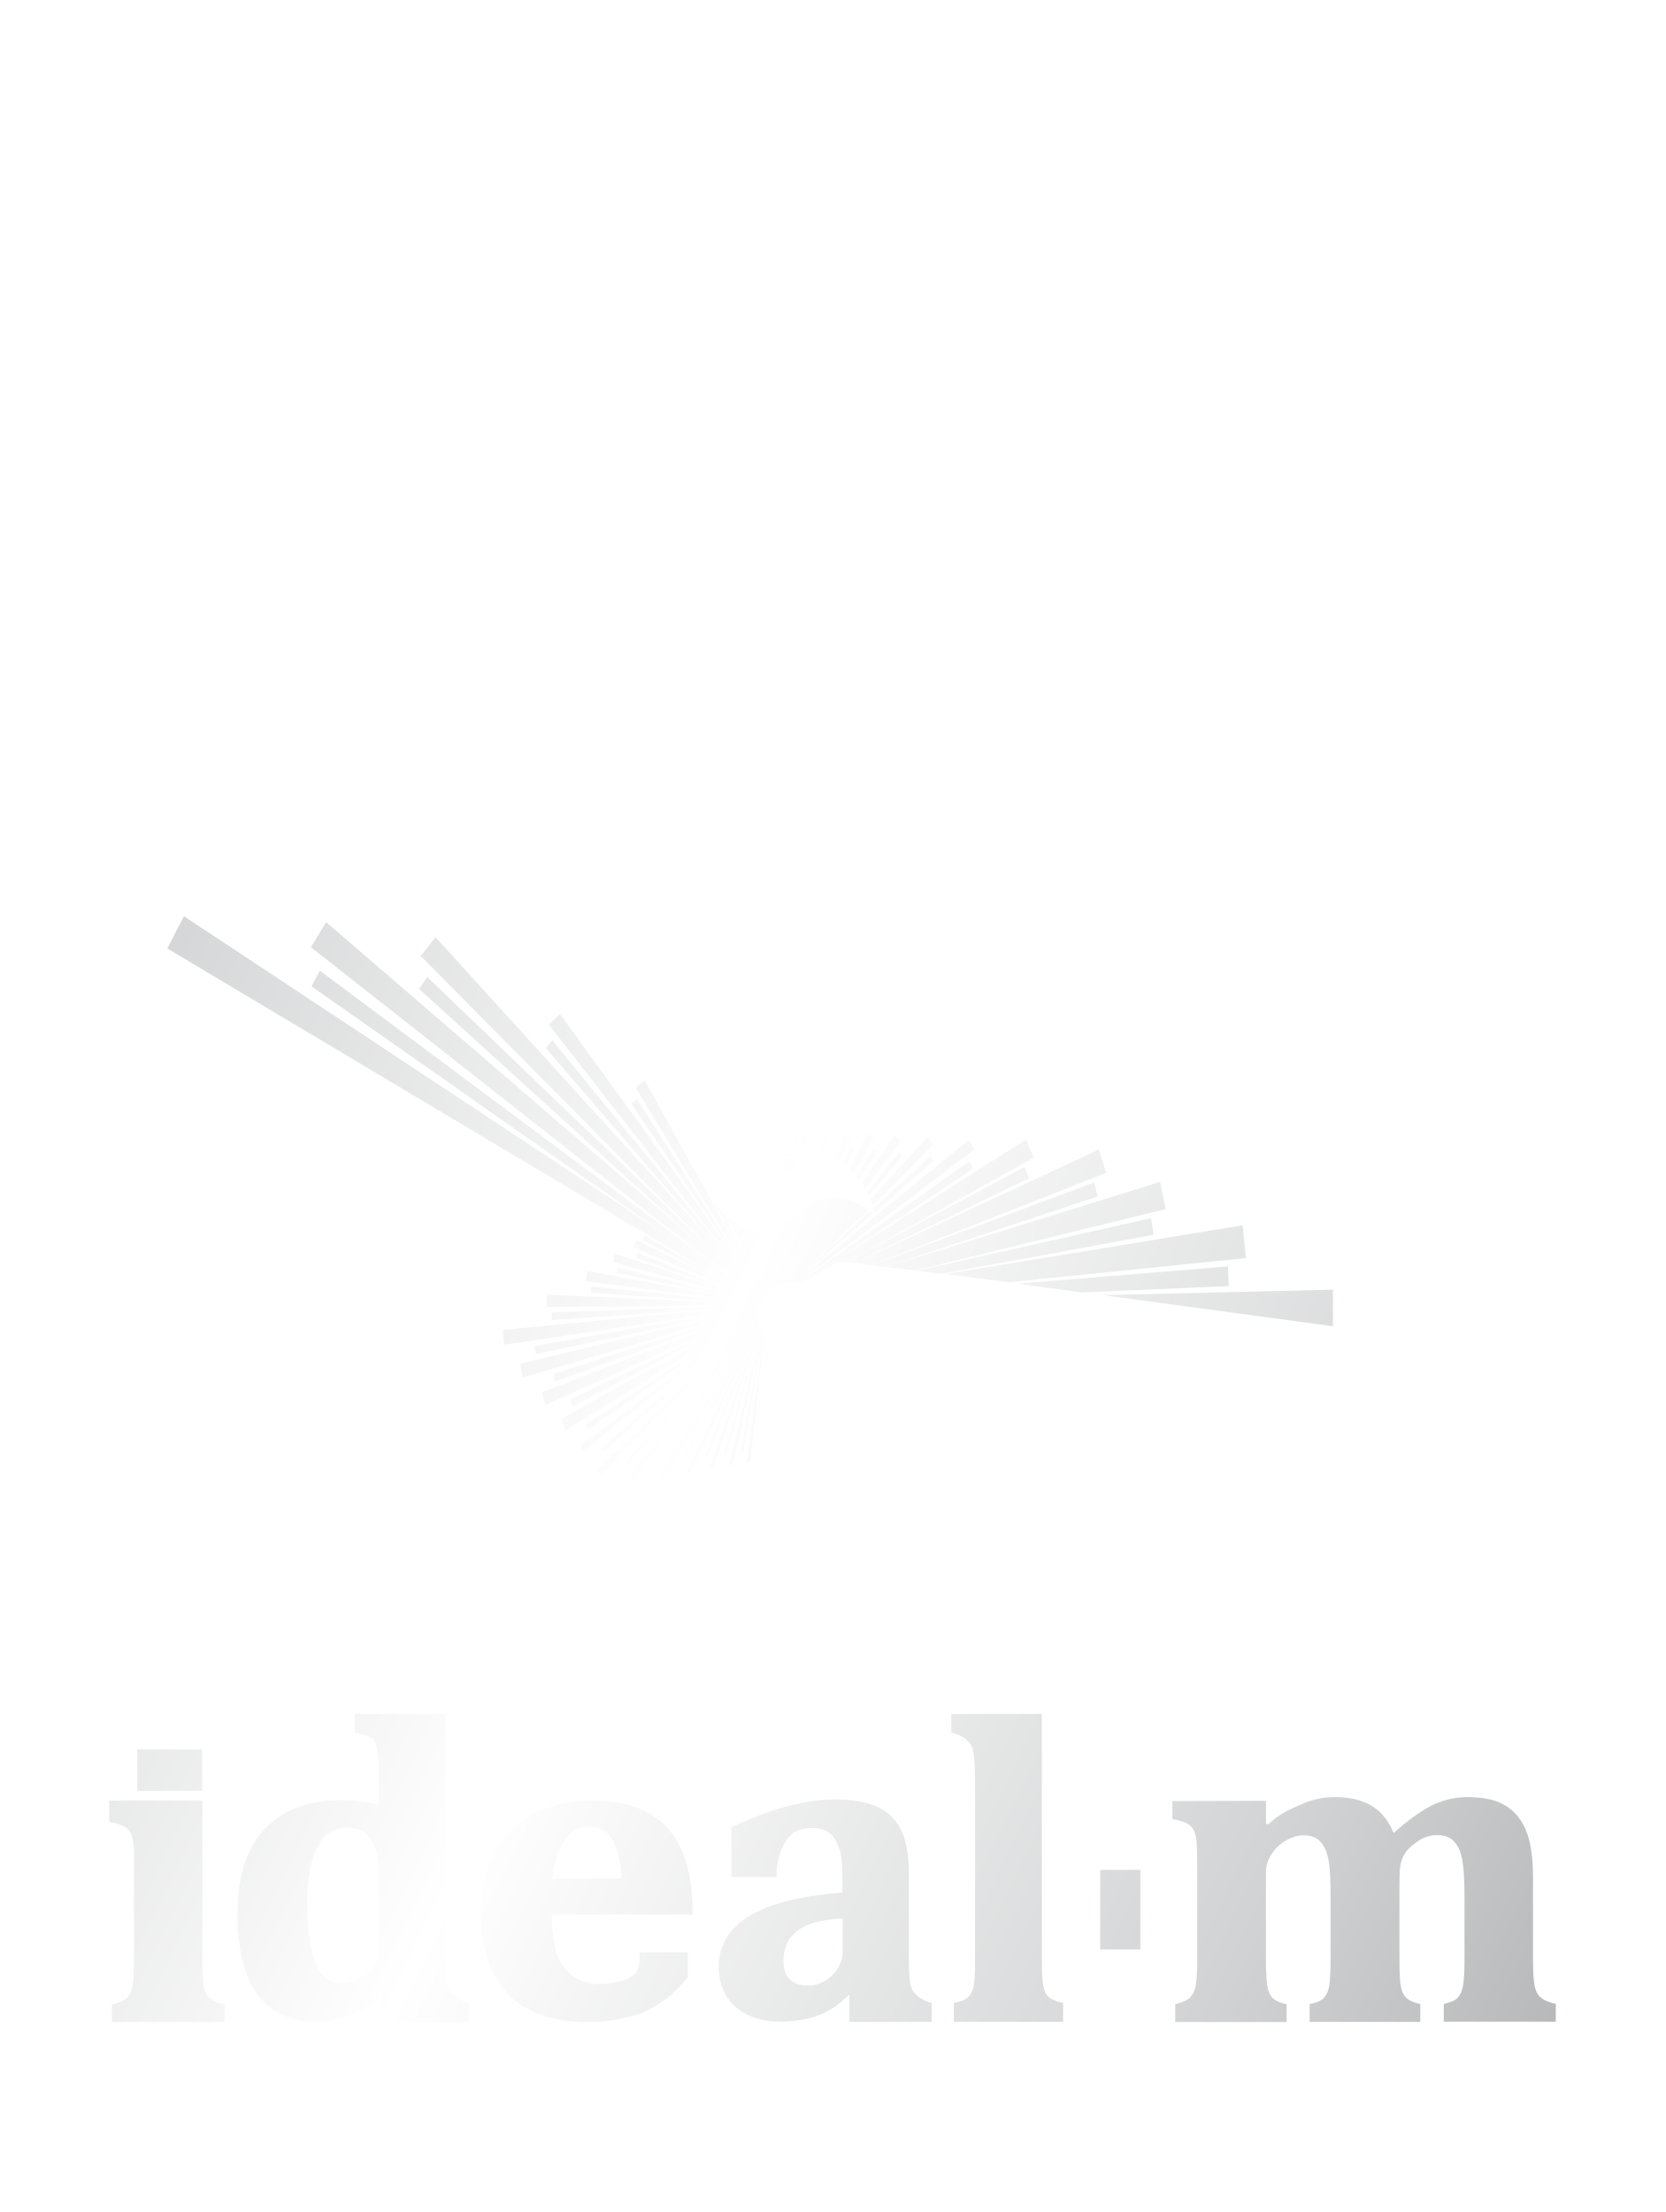
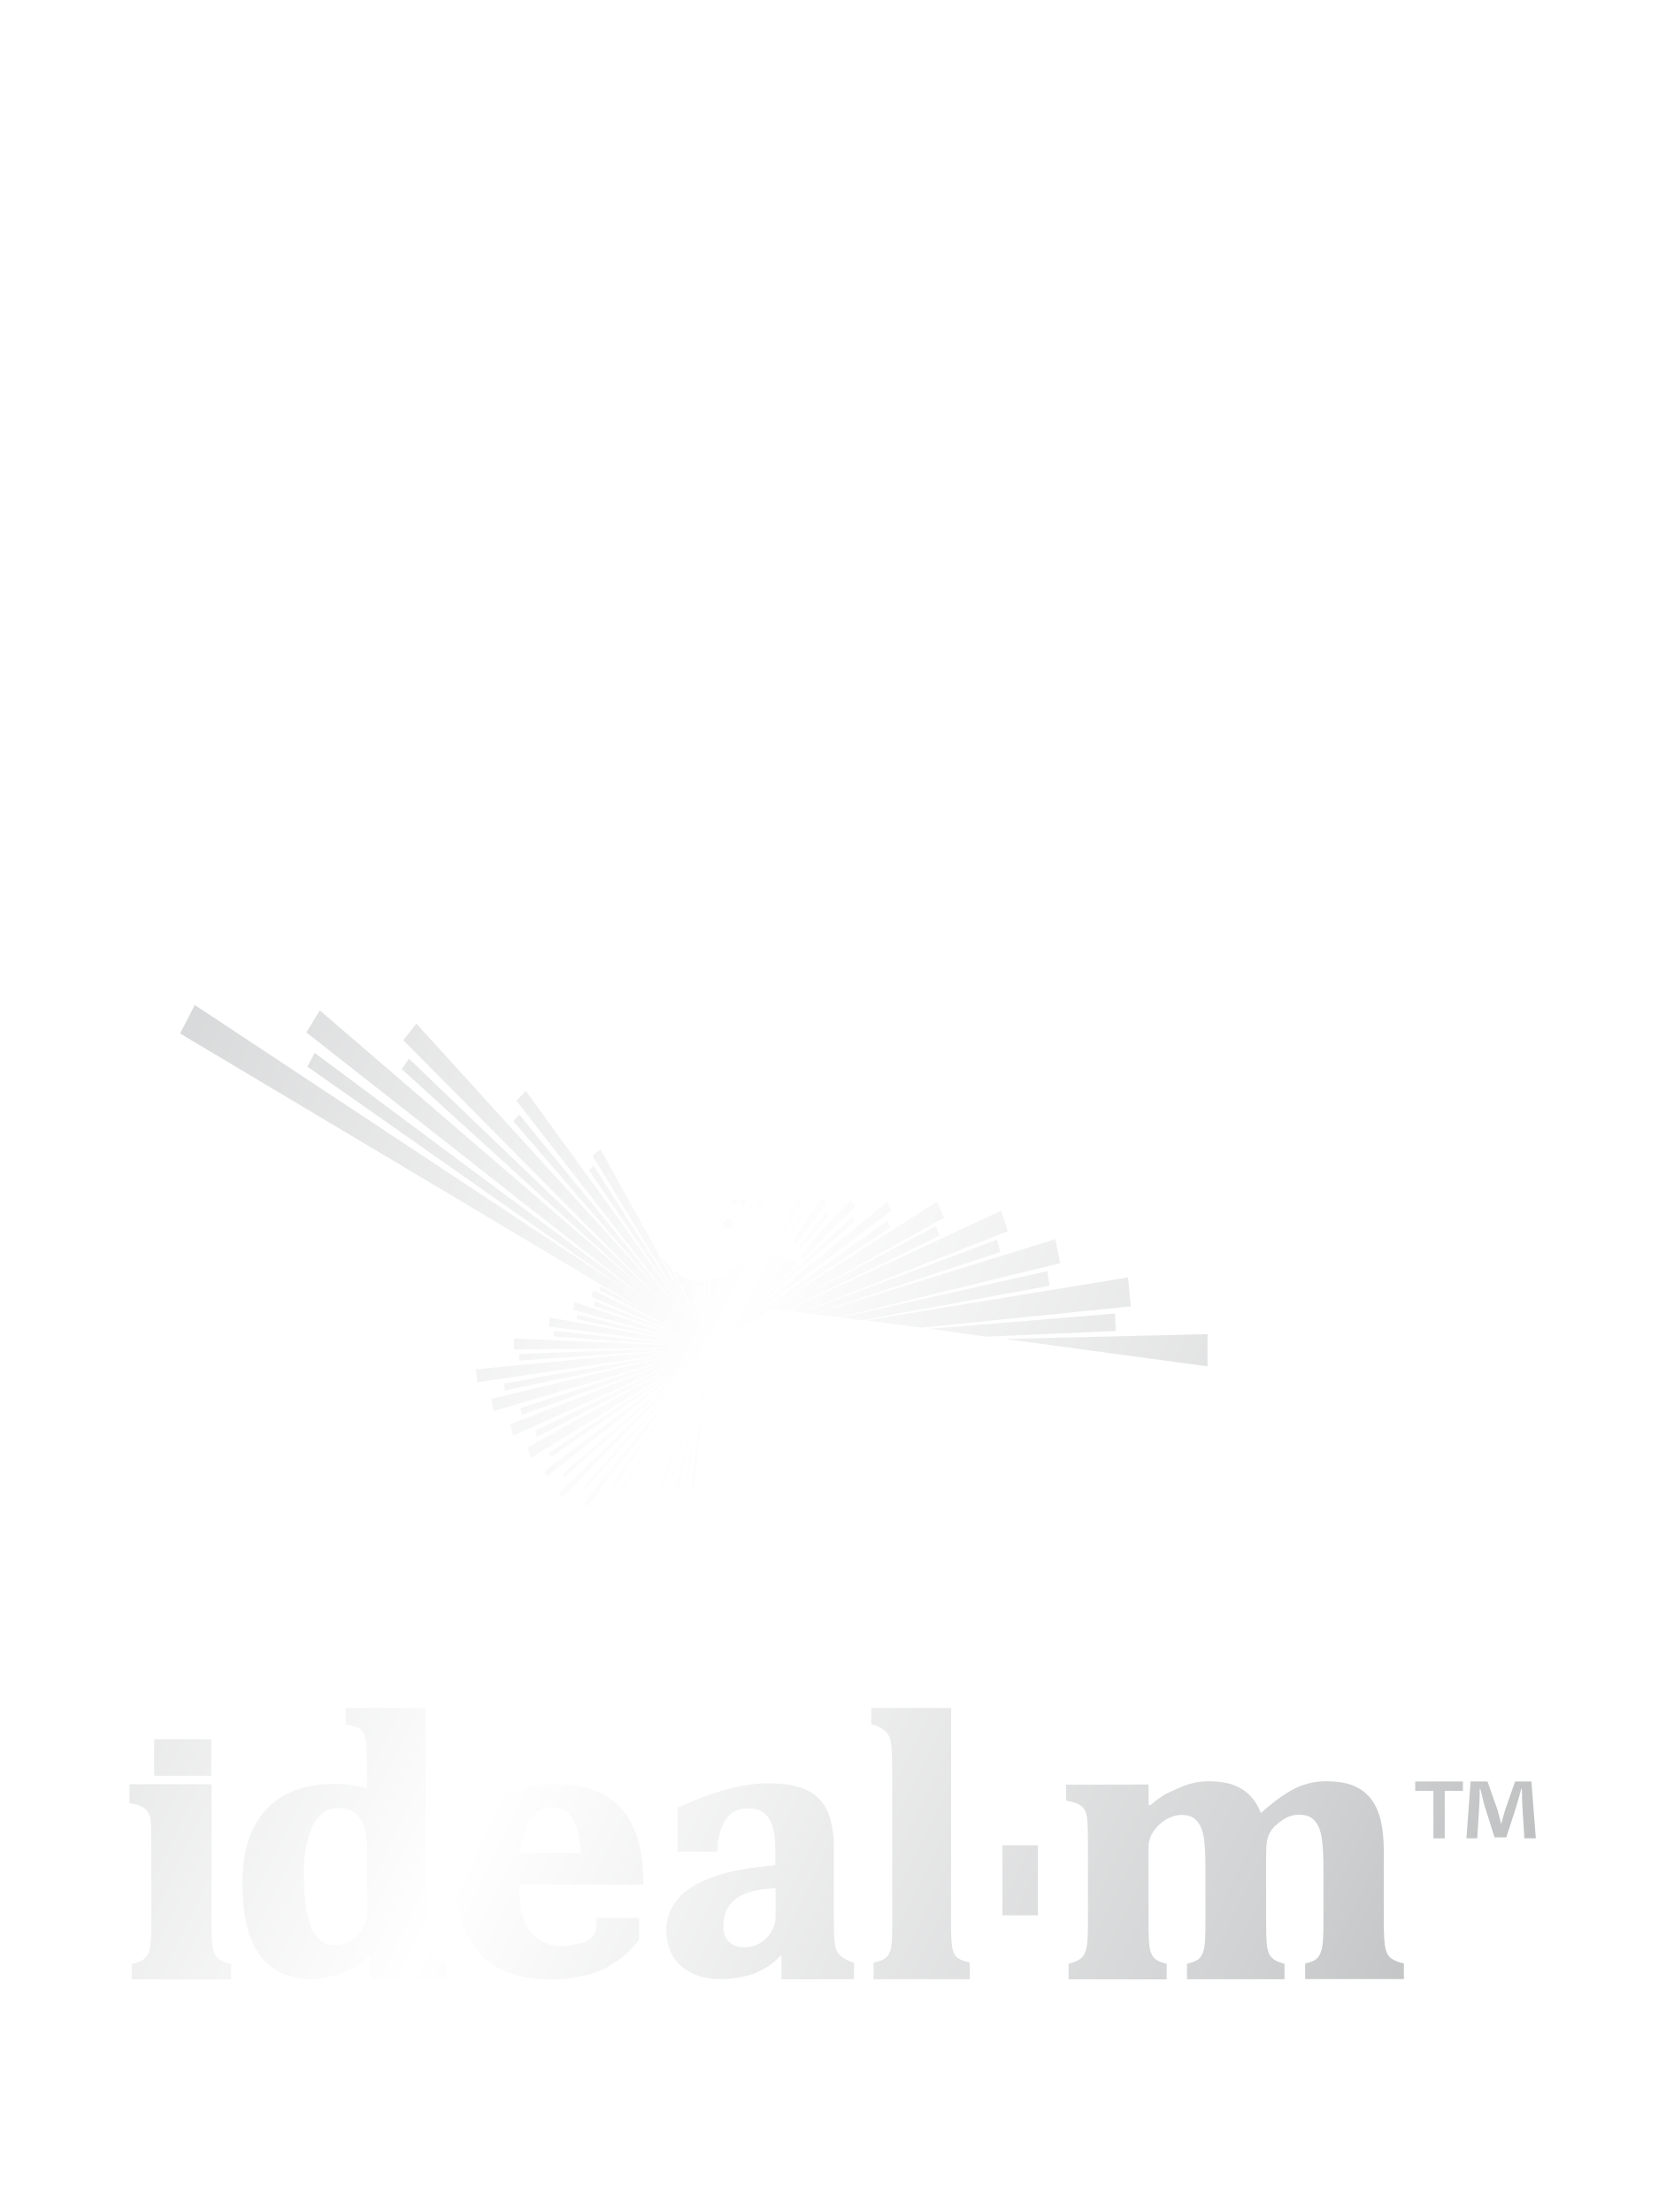
- <svg xmlns="http://www.w3.org/2000/svg" id="Layer_2" data-name="Layer 2" viewBox="0 0 147.58 196.04">
+ <svg xmlns="http://www.w3.org/2000/svg" id="Layer_2" data-name="Layer 2" viewBox="0 0 167.5 222.5">
  <defs>
-     <linearGradient id="prata" gradientUnits="userSpaceOnUse" x1="-24.44" y1="50.11" x2="172.02" y2="145.93">
+     <linearGradient id="prata" gradientUnits="userSpaceOnUse" x1="-27.74" y1="56.87" x2="195.24" y2="165.63">
      <stop offset="0" stop-color="#A9AAAA" />
      <stop offset="0.2" stop-color="#D1D2D3" />
      <stop offset="0.5" stop-color="#FFFFFF" />
      <stop offset="0.8" stop-color="#D1D2D3" />
      <stop offset="1" stop-color="#A9AAAA" />
    </linearGradient>
  </defs>
  <g id="Layer_1-2" data-name="Layer 1">
    <g>
-       <rect x="97.51" y="165.72" width="3.56" height="7.05" fill="url(#prata)" />
-       <g>
-         <path d="M18.95,177.33c-.21-.11-.36-.22-.47-.34-.11-.13-.2-.27-.26-.42s-.12-.33-.16-.53-.07-.5-.09-.88c-.02-.39-.03-.94-.03-1.65v-13.94h-8.26v1.9l.12.02c.44.08.8.19,1.07.31.25.11.46.27.61.47.15.21.25.5.31.85.06.38.09.88.09,1.49v8.91c0,1.2-.04,2.04-.13,2.49-.08.43-.23.77-.46,1.01-.22.25-.65.45-1.26.61l-.12.03v1.54h10.01v-1.55l-.12-.03c-.36-.08-.65-.18-.86-.3Z" fill="url(#prata)" />
-         <rect x="12.17" y="155.05" width="5.75" height="3.67" fill="url(#prata)" />
-       </g>
-       <path d="M28.11,179.19c.94,0,2.56-.36,3.58-.86.97-.48,1.29-.69,2.17-1.55l.04,2.42h7.66v-1.67c-.56-.12-1.12-.53-1.36-.72-.2-.16-.37-.37-.47-.59-.1-.24-.17-.56-.2-.97-.03-.42-.05-1.12-.05-2.06v-21.29h-8.03v1.66l.19.04c.74.15,1.07.3,1.21.4.2.14.35.32.45.57.11.27.18.67.22,1.19.04.54.06,1.49.06,2.82v1.39c-.62-.16-1.16-.27-1.63-.33-.54-.07-1.1-.11-1.65-.11-1.95,0-3.64.39-5.02,1.15-1.4.77-2.46,1.92-3.17,3.41-.7,1.48-1.06,3.32-1.06,5.47,0,3.17.59,5.59,1.75,7.19,1.18,1.62,2.96,2.44,5.31,2.44ZM27.22,168.7c0-1.4.14-2.64.42-3.66.27-1,.67-1.77,1.2-2.3.52-.52,1.12-.77,1.84-.77.99,0,1.71.33,2.18,1.01.48.69.73,1.78.73,3.24v6.24c0,.67-.17,1.27-.5,1.78-.34.52-.76.9-1.25,1.15-.5.25-1.01.38-1.51.38-1.05,0-1.81-.55-2.31-1.67-.52-1.17-.78-2.99-.78-5.4h0Z" fill="url(#prata)" />
-       <path d="M86.03,154.61c.11.17.2.42.25.73.06.33.09.75.11,1.24.02.5.03,1.29.03,2.36v14.6c0,.79-.01,1.4-.04,1.83-.03.41-.08.72-.15.94-.08.22-.17.4-.27.53-.1.13-.24.25-.42.35-.19.11-.47.2-.82.28l-.18.04v1.67h9.68v-1.67l-.18-.04c-.59-.15-.99-.34-1.19-.57-.2-.23-.34-.55-.4-.95-.07-.43-.11-1.24-.11-2.41v-21.64h-8.03v1.66c.5.07,1.05.37,1.29.57.18.15.34.31.45.48Z" fill="url(#prata)" />
-       <path d="M66.54,169.73c-1.88,1.1-2.84,2.63-2.84,4.55,0,.95.22,1.81.64,2.55.43.74,1.07,1.32,1.9,1.73h0s0,0,0,0c.82.41,1.8.61,2.91.61s2.69-.22,3.69-.68c.95-.44,1.44-.78,2.44-1.73v2.43h7.3v-1.68c-.46-.07-1.02-.42-1.19-.55-.14-.1-.25-.25-.36-.36s-.19-.25-.26-.44c-.07-.2-.13-.51-.16-.94-.04-.44-.06-1.07-.06-1.89v-7.32c0-1.62-.24-2.92-.7-3.85-.48-.95-1.2-1.64-2.16-2.06-.93-.41-2.19-.62-3.72-.62-.59,0-1.2.04-1.79.12-.59.08-1.27.21-2.03.39-.74.18-1.51.41-2.29.69-.76.28-1.74.67-2.89,1.19l-.14.06v4.42h4.01v-.8c.16-.95.41-1.7.72-2.23.31-.51.66-.87,1.04-1.04.39-.18.86-.28,1.4-.28s.99.12,1.37.35c.37.23.68.64.92,1.22.25.6.37,1.47.37,2.6v1.55c-3.59.29-6.33.96-8.12,2.01ZM74.69,170.04v2.86c0,.53-.14,1.03-.42,1.5-.28.47-.66.86-1.14,1.14-.48.29-.99.43-1.52.43-.69,0-1.23-.18-1.61-.55-.38-.36-.56-.88-.56-1.59,0-1.23.42-2.13,1.3-2.77h0c.85-.62,2.18-.96,3.95-1.03Z" fill="url(#prata)" />
-       <path d="M61.39,169.65v-.24c-.02-1.48-.16-2.76-.42-3.8-.25-1.03-.65-1.96-1.16-2.76-.44-.68-1-1.27-1.66-1.75-.66-.48-1.47-.86-2.4-1.13h0s0,0,0,0c-.92-.27-2-.4-3.21-.4h0s-.06,0-.09,0c-.21,0-.43,0-.64.02-.21.01-.41.03-.61.05-.03,0-.06,0-.09,0-1.39.15-2.66.51-3.78,1.08-1.5.77-2.68,1.92-3.49,3.42-.81,1.49-1.22,3.28-1.22,5.32,0,2.59.54,4.68,1.59,6.25.25.37.52.72.83,1.04,1.57,1.62,3.96,2.46,7.07,2.46,1.11,0,2.14-.12,3.1-.35.67-.13,1.31-.31,1.85-.54.63-.27,1.23-.65,1.87-1.09.67-.47,1.18-1,1.76-1.69.04-.05.08-.1.13-.15l.07-.07.07-.07v-2.21l-.03-.02h-4.24l-.02.95c-.03.69-.63,1.31-1.29,1.51-.59.17-1.57.36-2.26.36-.27,0-.51,0-.73-.03-1.01-.22-1.81-.68-2.37-1.42-.3-.38-.54-.84-.73-1.39-.26-.93-.38-2.08-.41-3.3l.03-.03h12.51ZM52.21,161.9c.97,0,1.71.43,2.17,1.32.38.75.63,1.85.73,3.27h-6.17c.17-1.35.49-2.43.97-3.2.58-.94,1.33-1.39,2.3-1.39Z" fill="url(#prata)" />
-       <path d="M103.91,159.62v1.59l.12.03c.62.12,1.05.27,1.29.43.23.16.41.36.52.62.12.26.19.62.22,1.05.03.45.05,1.16.05,2.12v7.98c0,1.21-.04,2.06-.13,2.51-.08.43-.23.78-.46,1.03-.22.25-.64.45-1.25.62l-.11.03v1.57h9.87v-1.57l-.12-.03c-.56-.13-.96-.33-1.17-.58-.22-.25-.37-.61-.43-1.07-.07-.48-.11-1.32-.11-2.53v-7.52c0-.57.18-1.11.52-1.61.35-.51.79-.91,1.3-1.2.51-.28,1.01-.43,1.47-.43.35,0,.65.04.87.12.22.08.42.2.59.36.16.16.31.36.45.62.13.26.24.57.31.91.08.35.13.82.17,1.4.03.59.05,1.32.05,2.16v5.2c0,1.23-.04,2.09-.12,2.55-.07.44-.22.79-.43,1.04-.21.25-.61.44-1.19.57l-.12.03v1.57h9.81v-1.57l-.11-.03c-.47-.12-.82-.27-1.03-.45-.21-.17-.37-.38-.46-.64-.1-.27-.17-.63-.2-1.08-.03-.46-.05-1.13-.05-2.01v-6.34c0-.75.02-1.3.07-1.63.04-.32.13-.61.25-.87s.28-.49.48-.7.45-.42.75-.63c.28-.2.57-.36.85-.45.28-.1.58-.15.91-.15.48,0,.86.08,1.15.25.29.16.54.45.75.83.22.39.36.95.44,1.66.08.72.12,1.67.12,2.83v5.2c0,1.21-.04,2.07-.13,2.54-.08.45-.23.8-.43,1.05-.2.25-.59.44-1.16.57l-.12.03v1.57h9.93v-1.57l-.12-.03c-.34-.08-.64-.19-.89-.32-.23-.12-.41-.26-.53-.43-.13-.17-.23-.4-.3-.67-.07-.29-.12-.67-.15-1.16-.02-.49-.03-1.03-.03-1.59v-7.09c0-1.2-.11-2.25-.31-3.11-.21-.87-.55-1.61-1.02-2.2s-1.07-1.03-1.79-1.31c-.71-.28-1.62-.42-2.7-.42s-2.16.25-3.17.75c-.96.48-2.09,1.3-3.37,2.44-.27-.69-.63-1.25-1.05-1.7-.47-.49-1.04-.86-1.71-1.11-.67-.25-1.51-.38-2.51-.38s-2.05.23-3.04.7c-.96.45-1.58.62-2.78,1.69h-.21v-2.06" fill="url(#prata)" />
+       <path d="M74.08,121.12l.05-.46-.53-.08-.03.46c.17.02.34.05.51.08h0Z" fill="url(#prata)" />
+       <polygon points="75.07 120.68 74.55 120.54 74.44 121.19 74.95 121.3 75.07 120.68" fill="url(#prata)" />
+       <polygon points="76.78 120.72 76.26 120.49 75.96 121.69 76.44 121.92 76.78 120.72" fill="url(#prata)" />
+       <path d="M77.79,122.78l.86-2.08-.54-.32-.77,2.07c.15.1.3.21.44.32h0Z" fill="url(#prata)" />
+       <path d="M79,123.95h0s1.75-3.21,1.75-3.21l-.54-.42-1.6,3.2c.13.14.27.28.39.43Z" fill="url(#prata)" />
+       <path d="M79.85,124.98c.06.1.12.19.18.3h0s3.12-4.26,3.12-4.26l-.53-.53-2.89,4.3c.04.07.08.13.12.19Z" fill="url(#prata)" />
+       <polygon points="80.67 126.76 86.03 121.35 85.52 120.68 80.5 126.16 80.67 126.76" fill="url(#prata)" />
+       <polygon points="113.47 128.49 92.41 131.94 87.13 132.81 92.7 133.55 113.75 131.4 113.47 128.49" fill="url(#prata)" />
+       <polygon points="75.65 121.33 75.32 121.23 75.28 121.42 75.61 121.54 75.65 121.33" fill="url(#prata)" />
+       <path d="M77.02,122.25h0s.26-.72.26-.72l-.32-.15-.23.71c.09.05.18.1.28.17Z" fill="url(#prata)" />
+       <path d="M78.33,123.24h0s.72-1.55.72-1.55l-.31-.21-.67,1.53c.09.08.18.16.26.23Z" fill="url(#prata)" />
+       <path d="M79.25,124.25s.04.05.08.09l.02.02c.05.06.11.12.13.14h0s1.56-2.57,1.56-2.57l-.3-.27-1.5,2.58Z" fill="url(#prata)" />
+       <polygon points="80.22 125.55 80.38 125.88 83.29 122.31 83 121.98 80.22 125.55" fill="url(#prata)" />
+       <path d="M80.72,126.97c.02.06.03.12.05.17.02.06.03.13.06.2h0s5.2-4.55,5.2-4.55l-.28-.41-5.02,4.59Z" fill="url(#prata)" />
+       <path d="M89.69,121.77l-.49-.85-8.94,7.31-6.54,5.36c.1,0,.19.02.29.04h0s6.53-4.93,6.53-4.93l9.15-6.93Z" fill="url(#prata)" />
+       <path d="M71,134.81s.05-.08.08-.11l-.97-2.9h.01s0-.02,0-.02l-.86-3.13c-.12-.04-.24-.09-.39-.15l-.09-.04h0c-.3-.16-.58-.34-.83-.55-.02-.02-.05-.03-.07-.05h0s-.05-.04-.07-.05h0s1.38,2.83,1.38,2.83l1.83,4.16Z" fill="url(#prata)" />
+       <path d="M94.53,124.31l-.38-.99-14.38,7.65,15.2-8.49-.71-1.61-11.47,7.31-6.39,4.07,4.07-2.72,9.1-6.07-.34-.65-8.95,6.37-6.24,4.45s.02,0,.03,0c.01,0,.03,0,.04,0h0s.58-.27.58-.27l2.94-1.66.62.04.81.07,3.86-1.87,11.6-5.64Z" fill="url(#prata)" />
+       <path d="M65.18,140.89l-8.58,7.41.16.29,13.76-12.26s0-.02,0-.02c0,0,0-.01,0-.02h0s-5.34,4.61-5.34,4.61Z" fill="url(#prata)" />
+       <path d="M70.52,136.45h0s0-.07,0-.1h0s-5.39,5.23-5.39,5.23l-8.83,8.56.31.45,8.66-8.8,5.25-5.33Z" fill="url(#prata)" />
+       <polygon points="101.37 123.84 100.71 121.79 85.99 128.62 79.12 131.82 79.12 131.82 79.1 131.83 80.59 132.02 86.36 129.75 101.37 123.84" fill="url(#prata)" />
+       <polygon points="106.65 127.06 106.15 124.65 88.73 130.04 81.81 132.19 84.48 132.49 89.01 131.37 106.65 127.06" fill="url(#prata)" />
+       <polygon points="105.57 129.33 105.35 127.86 88.34 131.67 84.55 132.53 86.68 132.8 88.46 132.48 105.57 129.33" fill="url(#prata)" />
+       <path d="M66.1,141.35l-7.34,8.1.18.25,11.58-13.16s0-.03,0-.04c0,0,0-.02,0-.02h0s-4.41,4.87-4.41,4.87Z" fill="url(#prata)" />
+       <polygon points="100.29 124.7 85.8 130.1 80.65 132.03 80.65 132.03 80.63 132.04 81.72 132.2 100.62 125.94 100.29 124.7" fill="url(#prata)" />
+       <path d="M70.53,136.24s0-.03,0-.05c0,0,0,0,0-.02v-.02s0-.02,0-.02v-.02s0,0,0,0v-.04s.01-.08.02-.12v-.05s.02,0,.02,0c0,0,.01-.07.01-.07,0-.03,0-.05.02-.07v-.03s.02-.04.02-.06l.02-.06s.02-.08.02-.08c.08-.26.19-.5.33-.72l-3.38-7.12c-.07-.08-.16-.17-.24-.27-.02-.02-.04-.04-.06-.07-.22-.27-.4-.54-.51-.75l-.1.05,2.79,5.35-3.55-6.4-5.5-9.95-.05-.03-.79.63,9.97,16.42-3.98-6.21-5.87-9.18-.47.42,6.08,8.98,3.7,5.45-6.79-9.52-9.34-12.87-.96.97,17.07,21.93-7.15-8.76-9.63-11.78-.59.68,9.89,11.47,5.24,6.07-10.11-11.11-14.78-16.25-1.31,1.67,15.35,15.5,11.26,11.35-26.04-24.99-.73,1.05,24.83,22.57-13.44-11.58-19.63-16.9-1.35,2.22,20.22,15.89,14.29,11.22-13.8-10.25-19.87-14.8-.74,1.38,20.19,14.17,12.27,8.59-18.93-12.52-24.86-16.44-1.47,2.87,41.4,24.7,6.66,3.96-5.73-3.24-.16.39,8.37,4.39-8.99-4.38-.22.65,6.09,2.61,3.92,1.68-3.71-1.46-5.94-2.36-.1.42,5.98,2.16,3.58,1.3-4.43-1.47-7.04-2.32-.16.76,11.66,3.23-4.3-1.06-6.93-1.69-.08.45,6.96,1.49,4.18.89-5.36-.98-8.46-1.55-.12.9,8.52,1.11,5.14.69-4.83-.5-8.3-.85-.03.55,8.31.6,4.87.34-17.16-.73v1.09s10.58-.08,10.58-.08l6.38-.07-6.02.23-10.44.38.03.67,16.26-1.12-7.59.73-13.03,1.27.13,1.31,20.25-3.02-6.04,1.08-11.52,2.05.09.71,11.46-2.42,6.41-1.35-6.85,1.64-12.39,2.97.22,1.23,12.28-3.61,6.8-2-5.65,1.84-10.72,3.47.17.66,10.61-3.8,5.65-2.04-6.04,2.36-11.42,4.46.31,1.12,17.29-7.75-5.13,2.46-9.98,4.8.2.62,9.88-5.12,5.19-2.69-16.06,8.89.4,1.04,10.34-6.38,5.63-3.48-4.91,3.23-9.27,6.12.2.44,9.18-6.35,5.81-4.01-6.02,4.53-9.63,7.26.25.51,9.52-7.53,5.98-4.74Z" fill="url(#prata)" />
+       <path d="M70.52,136.65s0-.05,0-.07l-4.39,5.42-7.43,9.18.34.38,11.5-14.88v-.03Z" fill="url(#prata)" />
+       <path d="M70.3,131.49h0s0,0,0,0h0s-.6-2.7-.6-2.7c-.14-.03-.27-.07-.39-.1h0l.84,2.86.93,3.15s.03-.04.04-.06l-.81-3.1v-.04Z" fill="url(#prata)" />
+       <path d="M71,138.27l-.44,3.35-1.02,7.82.31.05.86-7.84.37-3.27s-.03-.05-.05-.08l-.02-.02Z" fill="url(#prata)" />
+       <path d="M70.85,138l-.02-.03s-.02-.04-.04-.07l-.91,3.76-1.92,8.08.3.09,1.78-8.13.81-3.7Z" fill="url(#prata)" />
+       <path d="M70.95,138.17s-.01-.02-.02-.03c0-.01-.01-.02-.03-.03l-.59,3.21-1.33,7.34.18.05,1.24-7.37.54-3.18Z" fill="url(#prata)" />
+       <path d="M71.18,128.83c-.09.02-.18.03-.27.04l.35,5.6s.04-.04.05-.06l-.08-2.47-.05-3.11Z" fill="url(#prata)" />
+       <path d="M80.7,127.44l-.29-.19-6.9,6.31,5.63-5.33,1.13-1.09s-.08-.06-.12-.09c-.09-.06-.18-.12-.3-.18,0,0,0,0-.01,0h0c-.05-.03-.11-.06-.16-.09-.03-.01-.06-.03-.08-.04-.08-.04-.15-.07-.22-.1l-.05-.02h0s0,0,0,0c-.09-.04-.18-.08-.27-.12l-.45-.19h0s-.03,0-.03,0c-.07-.02-.14-.04-.22-.07l-.06-.02h0s-.04-.01-.04-.01c-.08-.02-.15-.03-.21-.04h-.06c-.09-.03-.18-.04-.26-.05h-.07c-.15-.02-.31-.03-.46-.03h-.04s-.03,0-.03,0c-.08,0-.16,0-.24.01h-.06s-.02,0-.02,0c-.09,0-.18.02-.28.03h-.06s-.02,0-.02,0c-.09.01-.17.03-.24.04h-.02s-.02,0-.02,0l-.07.02c-.17.06-.35.13-.52.22l-.04.02-.06.03c-.08.04-.16.08-.26.13l-.06.03-.04.02c-.08.05-.17.1-.25.15l-.04.03-.06.04c-.07.05-.15.09-.21.14l-.05.03-.05.03c-.05.04-.11.07-.16.11-.12.1-.23.18-.34.27-.08.06-.16.12-.24.18,0,0-.17.13-.2.15l-.07.05c-.06.05-.13.09-.19.13-.12.08-.23.15-.33.22v.04s-.02,0-.02,0l-1.06,4.89.95-4.87s-.1.09-.17.13l-.04.02s-.07.04-.12.06c-.04.02-.09.04-.13.06-.05.02-.09.04-.14.05-.05.02-.1.04-.15.05-.05.02-.1.03-.15.05-.03,0-.06.02-.09.03-.08.02-.16.04-.24.06,0,0-.01,0-.02,0l-.17,4.96.08-4.95h-.06s-.06.03-.08.03v5.59c.13-.12.27-.24.42-.34l.03-.02c.08-.05.17-.11.27-.16h.03c.06-.04.12-.07.16-.08h0s.03-.01.03-.01h0s.13-.05.13-.05l.05-.02c.05-.02.11-.03.16-.04h.02s.01-.01.01-.01h.02s.03-.01.05-.01l.1-.02c.05,0,.11-.02.16-.03,0,0,0,0,.01,0h.01s0,0,0,0h.02s.03,0,.04,0h.06s.09,0,.09,0c.05,0,.09,0,.14,0,0,0,.01,0,.03,0,0,0,.01,0,.02,0,0,0,.01,0,.02,0,0,0,.01,0,.02,0,0,0,0,0,.02,0,0,0,.01,0,.02,0,.05,0,.09,0,.14,0h.04s5.05-4.4,5.05-4.4l1.98-1.75Z" fill="url(#prata)" />
+       <path d="M70.45,128.88c-.08,0-.17,0-.26-.01h-.02s.99,5.72.99,5.72c.02-.02.03-.04.05-.06h0s-.4-2.76-.4-2.76l-.37-2.88Z" fill="url(#prata)" />
+       <path d="M70.62,128.88h-.06s.42,3.24.42,3.24l.25,2.38s.02-.02.03-.03l-.45-5.6c-.06,0-.13,0-.19.01Z" fill="url(#prata)" />
+       <path d="M70.03,128.84s-.06,0-.09-.01h-.01s-.08-.02-.13-.02l.73,3.2.59,2.62s.02-.03.03-.04l-.54-2.6-.59-3.14Z" fill="url(#prata)" />
+       <path d="M70.56,137.09s0-.02,0-.04c0,0,0-.02,0-.03l-2.33,4.21-4.26,7.76.17.15,4.18-7.84,2.24-4.2Z" fill="url(#prata)" />
+       <path d="M70.6,137.28h0s-.01-.07-.03-.11l-2.21,4.56-4.13,8.52.31.21,3.97-8.64,2.09-4.54Z" fill="url(#prata)" />
+       <path d="M70.75,137.84v-.04s0,0,0,0c0-.02-.02-.04-.03-.06l-1.06,3.59-2.19,7.49.18.07,2.09-7.53,1-3.52Z" fill="url(#prata)" />
+       <path d="M67.38,141.37l3.14-4.56s0-.03,0-.05c0-.01,0-.02,0-.04l-3.24,4.55-5.62,7.91.19.19,5.54-8.02Z" fill="url(#prata)" />
+       <path d="M70.54,136.96v-.03s0-.04-.02-.07l-3.15,4.97-5.58,8.82.32.29,5.4-8.97,3.03-5.01Z" fill="url(#prata)" />
+       <path d="M70.64,137.44s0-.02,0-.03c0-.01,0-.02-.02-.04l-1.63,3.91-3.15,7.6.18.11,3.06-7.68,1.57-3.88Z" fill="url(#prata)" />
+       <path d="M70.7,137.64s-.01-.04-.02-.06h0s-.02-.05-.02-.05l-1.48,4.14-2.97,8.3.32.15,2.8-8.37,1.37-4.1Z" fill="url(#prata)" />
+       <polygon points="112.16 132.13 93.57 133.66 99.14 134.45 112.24 133.88 112.16 132.13" fill="url(#prata)" />
+       <polygon points="121.47 134.2 101.07 134.68 121.47 137.44 121.47 134.2" fill="url(#prata)" />
+       <path d="M73.29,124.01c.49,0,.9-.4.9-.92s-.39-.92-.9-.92-.9.4-.9.92.4.92.9.92ZM73.29,122.25c.45,0,.83.38.83.85s-.37.85-.83.85-.83-.38-.83-.85.37-.85.83-.85Z" fill="url(#prata)" />
+       <path d="M73.29,123.64c.31,0,.56-.25.56-.56s-.25-.56-.56-.56-.56.25-.56.56.25.56.56.56Z" fill="url(#prata)" />
    </g>
    <g>
-       <path d="M74.97,106.3l-1.83,2.41-3.72,5.03s.01,0,.02,0l4.55-5.79,1.28-1.55c-.1-.03-.2-.06-.29-.09Z" fill="url(#prata)" />
-       <path d="M75.72,106.58l-1.41,1.61-4.67,5.51s.02,0,.03,0l4.52-5.04,1.8-1.96c-.09-.04-.18-.08-.27-.12Z" fill="url(#prata)" />
-       <path d="M76.34,106.87s-.06-.03-.08-.04l-1.92,2.02-4.53,4.84s.02,0,.02,0l5.68-5.73,1.01-.98c-.06-.03-.12-.07-.18-.1Z" fill="url(#prata)" />
-       <path d="M74.35,106.2l-1.36,1.96-3.72,5.61s.01,0,.02,0l3.64-5.17,1.72-2.36c-.1-.02-.2-.03-.3-.04Z" fill="url(#prata)" />
-       <path d="M67.67,118.38l-.44,3.35-1.03,7.82.3.05.86-7.84.37-3.27s-.05-.07-.07-.11Z" fill="url(#prata)" />
-       <path d="M67.47,118l-.91,3.76-1.92,8.07.3.09,1.78-8.13.81-3.69s-.04-.07-.05-.1Z" fill="url(#prata)" />
-       <path d="M67.33,117.63l-1.48,4.14-2.97,8.29.31.15,2.79-8.37,1.37-4.1s-.02-.07-.03-.11Z" fill="url(#prata)" />
-       <path d="M67.24,117.27l-2.21,4.56-4.13,8.51.3.21,3.97-8.63,2.09-4.54s-.02-.07-.02-.11Z" fill="url(#prata)" />
-       <path d="M67.2,116.97l-3.15,4.97-5.58,8.82.32.29,5.4-8.97,3.03-5.01s0-.06-.01-.1Z" fill="url(#prata)" />
-       <path d="M67.18,116.68l-4.39,5.42-7.43,9.18.33.38,7.25-9.38,4.25-5.49s0-.07,0-.1Z" fill="url(#prata)" />
-       <path d="M67.25,115.97l-1.77.62-6.04,2.36-11.42,4.46.31,1.11,11.26-5.05,6.03-2.7,1.61-.77s0-.03,0-.04Z" fill="url(#prata)" />
-       <path d="M67.28,115.84l-1.93.41-6.85,1.64-12.39,2.97.22,1.22,12.28-3.61,6.8-1.99,1.86-.61s0-.02,0-.03Z" fill="url(#prata)" />
-       <path d="M67.31,115.72l-2.12.15-7.59.73-13.03,1.27.12,1.31,12.96-1.93,7.51-1.12,2.14-.39s0-.01,0-.02Z" fill="url(#prata)" />
-       <path d="M70.75,101.21l.05-.45-.53-.09-.04.46c.17.02.34.05.51.08Z" fill="url(#prata)" />
-       <polygon points="71.62 101.4 71.74 100.79 71.22 100.64 71.11 101.29 71.62 101.4" fill="url(#prata)" />
-       <polygon points="73.11 102.01 73.45 100.82 72.93 100.6 72.63 101.78 73.11 102.01" fill="url(#prata)" />
-       <path d="M74.46,102.88l.86-2.07-.54-.32-.77,2.07c.15.1.3.21.44.32Z" fill="url(#prata)" />
-       <path d="M75.67,104.05l1.74-3.2-.53-.42-1.6,3.2c.13.14.26.28.39.43Z" fill="url(#prata)" />
-       <path d="M76.7,105.38l3.11-4.26-.53-.53-2.89,4.29c.12.19.21.32.31.5Z" fill="url(#prata)" />
-       <path d="M75.27,106.39l-1.23,1.5-4.56,5.83c.07-.01.13-.02.2-.03l4.64-5.5,1.41-1.61-.45-.19Z" fill="url(#prata)" />
-       <path d="M76.82,107.15c-.1-.07-.21-.13-.32-.2l-1.02,1-5.64,5.73c.07,0,.13,0,.2,0,.02,0,.03,0,.04,0,.01,0,.03,0,.04,0,.01,0,.02,0,.04,0l5.65-5.35,1.13-1.08s-.08-.06-.12-.09Z" fill="url(#prata)" />
-       <polygon points="77.34 106.85 82.7 101.45 82.19 100.78 77.18 106.26 77.34 106.85" fill="url(#prata)" />
-       <path d="M85.87,101.02l-8.95,7.31-6.54,5.36c.1,0,.2.02.29.04l6.53-4.93,9.15-6.93-.48-.85Z" fill="url(#prata)" />
-       <polygon points="91.63 102.59 90.93 100.99 79.46 108.29 72.84 112.51 71.48 113.41 74.31 111.81 75.04 111.85 79.85 109.16 91.63 102.59" fill="url(#prata)" />
-       <polygon points="98.04 103.94 97.38 101.89 82.67 108.72 75.77 111.93 77.26 112.12 83.03 109.85 98.04 103.94" fill="url(#prata)" />
-       <polygon points="103.32 107.16 102.82 104.75 85.4 110.15 78.48 112.29 81.15 112.59 85.68 111.47 103.32 107.16" fill="url(#prata)" />
-       <polygon points="110.14 108.59 89.08 112.05 83.8 112.91 89.37 113.64 110.42 111.5 110.14 108.59" fill="url(#prata)" />
-       <path d="M67.58,118.22l-.59,3.21-1.33,7.33.18.05,1.24-7.36.54-3.17s-.02-.04-.04-.06Z" fill="url(#prata)" />
-       <path d="M67.4,117.83l-1.06,3.59-2.19,7.49.18.07,2.09-7.53,1.01-3.55s-.02-.05-.03-.07Z" fill="url(#prata)" />
-       <path d="M67.28,117.48l-1.63,3.91-3.15,7.6.18.11,3.06-7.67,1.57-3.88s-.01-.04-.02-.06Z" fill="url(#prata)" />
-       <path d="M67.22,117.13l-2.33,4.21-4.26,7.75.17.15,4.18-7.84,2.24-4.2s0-.04,0-.07Z" fill="url(#prata)" />
-       <path d="M67.19,116.83l-3.24,4.55-5.62,7.91.19.19,5.54-8.01,3.14-4.56s0-.05,0-.08Z" fill="url(#prata)" />
-       <path d="M67.18,116.58l-4.41,4.88-7.34,8.1.18.25,7.25-8.24,4.33-4.92s0-.05,0-.07Z" fill="url(#prata)" />
-       <path d="M67.21,116.22l-.91.56-5.1,3.36-9.27,6.11.2.43,9.17-6.35,5.9-4.08s0-.03,0-.04Z" fill="url(#prata)" />
-       <polygon points="65.63 116.78 60.51 119.24 50.53 124.03 50.72 124.65 60.61 119.53 65.8 116.84 67.06 116.14 65.63 116.78" fill="url(#prata)" />
-       <polygon points="65.41 116.47 59.76 118.31 49.04 121.78 49.21 122.43 59.82 118.63 65.48 116.59 66.99 116.01 65.41 116.47" fill="url(#prata)" />
-       <polygon points="65.17 116.13 58.9 117.25 47.39 119.3 47.48 120.01 58.94 117.59 65.35 116.25 66.91 115.87 65.17 116.13" fill="url(#prata)" />
-       <polygon points="65.36 115.71 59.33 115.94 48.89 116.32 48.92 116.99 59.35 116.27 65.19 115.87 66.91 115.7 65.36 115.71" fill="url(#prata)" />
-       <polygon points="65.75 115.39 60.7 114.86 52.4 114.01 52.37 114.56 60.68 115.15 65.55 115.49 67.04 115.55 65.75 115.39" fill="url(#prata)" />
-       <polygon points="65.96 115.11 61.67 114.05 54.74 112.36 54.66 112.81 61.63 114.3 65.81 115.2 67.16 115.44 65.96 115.11" fill="url(#prata)" />
-       <polygon points="67.13 115.3 66.34 114.95 62.43 113.4 56.49 111.04 56.38 111.46 62.36 113.62 66.16 115 67.19 115.33 67.13 115.3" fill="url(#prata)" />
-       <polygon points="67 115.22 66.34 114.96 67.13 115.3 67 115.22" fill="url(#prata)" />
-       <polygon points="57.13 109.51 56.97 109.9 62.61 112.86 65.82 114.55 62.36 112.47 57.13 109.51" fill="url(#prata)" />
-       <polygon points="62.01 111.1 48.21 100.83 28.35 86.03 27.61 87.41 47.8 101.58 60.82 110.71 65.22 113.62 62.01 111.1" fill="url(#prata)" />
-       <polygon points="72 101.34 71.96 101.52 72.28 101.64 72.32 101.44 72 101.34" fill="url(#prata)" />
-       <path d="M73.69,102.35l.26-.72-.31-.16-.23.7c.1.05.19.11.28.17Z" fill="url(#prata)" />
-       <path d="M75,103.34l.72-1.55-.31-.21-.67,1.52c.09.07.17.15.26.23Z" fill="url(#prata)" />
-       <path d="M77.42,101.77l-1.5,2.58s.18.2.23.25l1.56-2.56-.29-.27Z" fill="url(#prata)" />
-       <path d="M74.67,106.24l-1.69,2.33-3.64,5.19s.08-.02.12-.02l3.69-5.02,1.82-2.41s-.03,0-.04-.01c-.09-.02-.17-.04-.26-.05Z" fill="url(#prata)" />
-       <path d="M75.99,106.7l-1.77,1.94-4.52,5.05s.09,0,.14,0l4.53-4.85,1.89-2.01c-.09-.04-.18-.09-.26-.13Z" fill="url(#prata)" />
-       <polygon points="77.05 105.97 79.96 102.42 79.68 102.08 76.89 105.65 77.05 105.97" fill="url(#prata)" />
-       <path d="M77.09,107.35l-1.87,1.71-5.05,4.62c.06,0,.12,0,.18,0l5.05-4.4,1.98-1.74-.28-.19Z" fill="url(#prata)" />
-       <path d="M77.5,107.44l5.2-4.54-.28-.41-5.02,4.59c.04.13.06.25.11.37Z" fill="url(#prata)" />
-       <path d="M85.9,102.92l-8.95,6.37-6.24,4.44s.05,0,.08.01l.46-.21,1.59-1.01,4.31-2.88,9.1-6.07-.33-.65Z" fill="url(#prata)" />
-       <polygon points="71.25 113.52 71.48 113.4 72.84 112.44 71.25 113.52" fill="url(#prata)" />
-       <polygon points="91.2 104.41 90.82 103.42 79.39 109.51 75.06 111.86 75.74 111.92 79.6 110.05 91.2 104.41" fill="url(#prata)" />
-       <polygon points="97.29 106.04 96.96 104.8 82.47 110.21 77.3 112.14 78.39 112.3 82.65 110.89 97.29 106.04" fill="url(#prata)" />
-       <polygon points="102.24 109.43 102.02 107.96 85.01 111.78 81.22 112.62 83.35 112.9 85.13 112.58 102.24 109.43" fill="url(#prata)" />
-       <polygon points="108.83 112.24 90.24 113.76 95.81 114.54 108.91 113.98 108.83 112.24" fill="url(#prata)" />
-       <polygon points="118.14 117.54 118.14 114.3 97.75 114.78 118.14 117.54" fill="url(#prata)" />
+       <rect x="100.84" y="185.61" width="3.56" height="7.05" fill="url(#prata)" />
      <g>
-         <path d="M69.96,104.11c.49,0,.9-.4.9-.92s-.39-.92-.9-.92-.9.4-.9.92.4.92.9.92ZM69.96,102.35c.45,0,.83.38.83.85s-.37.85-.83.85-.83-.38-.83-.85.37-.85.83-.85Z" fill="url(#prata)" />
-         <path d="M69.96,103.74c.31,0,.56-.25.56-.56s-.25-.56-.56-.56-.56.25-.56.56.25.56.56.56Z" fill="url(#prata)" />
+         <path d="M22.29,197.23c-.21-.11-.36-.22-.47-.34-.11-.13-.2-.27-.26-.42s-.12-.33-.16-.53-.07-.5-.09-.88c-.02-.39-.03-.94-.03-1.65v-13.94h-8.26v1.9l.12.02c.44.08.8.19,1.07.31.25.11.46.27.61.47.15.21.25.5.31.85.06.38.09.88.09,1.49v8.91c0,1.2-.04,2.04-.13,2.49-.08.43-.23.77-.46,1.01-.22.25-.65.45-1.26.61l-.12.03v1.54h10.01v-1.55l-.12-.03c-.36-.08-.65-.18-.86-.3Z" fill="url(#prata)" />
+         <rect x="15.51" y="174.95" width="5.75" height="3.67" fill="url(#prata)" />
      </g>
-       <path d="M69.09,108.57l-.83,5.47.99-5.55c-.05.03-.1.05-.15.07Z" fill="url(#prata)" />
-       <path d="M68.51,114.08l1.94-6.04.19-.5c-.09.07-.17.13-.26.19l-.27.81-1.61,5.54s0,0,0,0Z" fill="url(#prata)" />
-       <path d="M69.58,108.28l-1.26,5.78c.42-1.92.85-3.85,1.26-5.78h0Z" fill="url(#prata)" />
-       <path d="M71.83,106.74l-.78,1.83-2.29,5.38s0,0,0,0l3.4-7.38c-.11.05-.22.11-.33.17Z" fill="url(#prata)" />
-       <path d="M71.19,107.13l-.41,1.02-2.13,5.85s0,0,0,0l2.16-5.48.63-1.56c-.09.06-.17.11-.26.17Z" fill="url(#prata)" />
-       <path d="M69.89,108.09l-1.47,6.03,1.55-5.73.14-.46c-.07.05-.15.11-.22.16Z" fill="url(#prata)" />
-       <path d="M67.2,116.26l-6.11,4.6-9.63,7.26.24.5,9.51-7.53,5.97-4.74s0-.06.01-.09Z" fill="url(#prata)" />
-       <path d="M67.19,116.37l-5.34,4.62-8.58,7.4.16.29,8.49-7.56,5.27-4.7s0-.04,0-.05Z" fill="url(#prata)" />
-       <path d="M67.19,116.44l-5.39,5.24-8.83,8.56.3.44,8.66-8.8,5.25-5.33s0-.07,0-.11Z" fill="url(#prata)" />
-       <path d="M67.23,116.07l-.17.07-1.26.7-5.52,3.05-10.55,5.83.4,1.03,10.34-6.38,5.83-3.6h0s.91-.56.91-.56c0-.05.01-.1.02-.15Z" fill="url(#prata)" />
-       <path d="M67.33,115.64l-1.97.07h1.55s.42-.05.42-.05c0,0,0-.01,0-.02Z" fill="url(#prata)" />
-       <path d="M67.32,115.66l-.4.04h-.02s-1.72.17-1.72.17l2.12-.15s.01-.04.02-.06Z" fill="url(#prata)" />
-       <path d="M67.28,115.84s.02-.06.03-.1l-2.14.39,1.74-.26-1.56.37,1.93-.41Z" fill="url(#prata)" />
-       <path d="M67.25,115.97s.01-.07.02-.1l-1.86.61,1.57-.47-1.5.58,1.77-.62Z" fill="url(#prata)" />
-       <path d="M72.18,106.55l-.66,1.41-2.79,6c.06-.03.12-.05.18-.08l2.9-5.75.96-1.83c-.2.07-.4.16-.59.25Z" fill="url(#prata)" />
-       <path d="M72.83,106.28s-.02,0-.03,0l-.98,1.82-2.9,5.76s0,0,.01,0l2.88-5.34,1.3-2.3c-.08.01-.16.03-.24.04-.02,0-.03,0-.05.01Z" fill="url(#prata)" />
-       <path d="M73.49,106.18l-1.46,2.44-.12.21.12-.21,1.44-2.44c-.11,0-.22.02-.33.04l-1.29,2.28-2.88,5.36s.08-.03.13-.05l.25-.44,3.33-5.45,1.12-1.76c-.1,0-.2,0-.3.01Z" fill="url(#prata)" />
-       <path d="M73.82,106.17l-1.09,1.72-3.61,5.92c.06-.02.13-.04.19-.05l3.69-5.64,1.33-1.92c-.17-.02-.34-.02-.51-.02Z" fill="url(#prata)" />
-       <path d="M67.9,114.6c.15-.18.33-.33.53-.47v-.02s1.53-6.07,1.53-6.07c-.12.09-.25.17-.38.24l-1.24,5.78-.03.15s0,0-.01,0l.04-.17,1.12-5.68s0,0,0,0c-.06.06-.13.1-.2.15l-.91,5.15.8-5.09s-.1.04-.14.06c-.05.02-.09.04-.14.05-.05.02-.1.04-.15.05-.05.02-.1.03-.15.05-.03,0-.06.02-.09.03-.08.02-.15.04-.23.06,0,0-.01,0-.02,0l-.17,4.88.02-1.53.06-3.33s-.09.02-.14.03v3.29s.02,2.08.02,2.08c0,.01,0,.02,0,.04,0,0-.01.01-.02.02l-.07-2.29-.05-3.11c-.09.02-.18.03-.27.04l.19,3.1.14,2.35-.19-2.22-.25-3.22c-.08,0-.16,0-.25,0l.42,3.23.25,2.38ZM68.8,109.09l-.59,4.72h-.02l.61-4.72ZM68.5,110.78l-.31,3.04h-.01l.33-3.04Z" fill="url(#prata)" />
-       <path d="M71.47,106.95l-.62,1.54-2.17,5.39,2.08-5.69.38-1.01c-.05.04-.11.07-.16.11-.12.09-.24.19-.35.28l-.16.5-1.53,4.65,1.25-4.21.23-.79s-.03.02-.04.03c-.07.05-.14.11-.22.16l-.14.54-1.57,5.68h0c.09-.05.18-.1.27-.15l2.31-5.39.78-1.83c-.11.06-.22.13-.33.19Z" fill="url(#prata)" />
-       <path d="M67.49,111.86h0s-.37-2.87-.37-2.87c-.09,0-.19,0-.28-.02l.51,2.93.48,2.77h0s-.53-2.59-.53-2.59h0s-.59-3.13-.59-3.13c-.08-.01-.15-.02-.22-.04l.73,3.2.58,2.6h-.01s-.81-3.12-.81-3.12h0s0,0,0,0h0s0,0,0,0l-.6-2.7c-.13-.03-.26-.06-.38-.1l.84,2.86.92,3.12h0s-.95-2.86-.95-2.86h0s0-.01,0-.01h0s0,0,0,0l-.86-3.13c-.13-.04-.26-.09-.38-.15l1.17,3.32,1,2.82.02.05h-.01s-.01-.03-.01-.03l-2.25-6.21c-.3-.14-.58-.32-.83-.54-.05-.03-.1-.07-.14-.1l1.38,2.83,1.71,3.88.08.18s0,0,0-.01l-.19-.34-3.16-6.65c-.08-.08-.16-.17-.24-.27-.02-.02-.04-.04-.06-.07-.2-.24-.4-.52-.51-.75l-.1.05,2.32,4.45.58,1.11-3.66-6.6-5.5-9.95-.05-.03-.79.62,5.89,9.71,3.96,6.54-.38-.6.14.23-3.63-5.66-5.87-9.18-.47.41,6.08,8.98,3.7,5.45-6.79-9.53-9.34-12.87-.96.96,9.72,12.48,6.72,8.64.62.76s0,0,0,0l-.03.03-.59-.77-6.52-7.98-9.63-11.78-.59.67,9.89,11.47,5.23,6.08-10.11-11.11-14.77-16.25-1.31,1.67,15.35,15.5,10.73,10.81,2.6,2.49s-.01,0-.02.01h-.01s-2.12-2.02-2.12-2.02l-.45-.46-10.38-9.96-15.12-14.51-.73,1.05,15.45,14.04,9.38,8.53-13.44-11.58-19.62-16.9-1.35,2.22,20.22,15.9,14.28,11.22,2.6,1.94.6.5,1.43,1.01v.02l-1.1-.72-.32-.26-4.39-2.93,5.82,4.12s0,0,0,.01l-5.85-4.1-19.69-13.02-24.86-16.44-1.47,2.86,41.4,24.7,6.16,3.67.33.19,1.32.74,1.81,1.11.25.13s-.02.02-.02.03l-.05-.03-3.66-1.79-5.98-2.92-.22.65,6.09,2.61,4.12,1.77.59.24.07.04h0s.13.08.13.08h.01s-.02,0-.02,0l.04.02-.63-.2-.37-.13-4.65-1.55-7.04-2.32-.16.75,7.11,1.97,4.55,1.27,1.24.31s0,0,0,0l-1.24-.29,1.2.32h.03s0,0,0,0h0s-.02,0-.02,0l-1.03-.18-.32-.07-5.37-.98-8.45-1.56-.12.9,8.52,1.11,5.36.72,1.44.15h0s-1.44-.14-1.44-.14l1.29.16h.17s0,0,0,0h-.16s-.01,0-.01,0l-1.36-.05h-.13s-6.56-.29-6.56-.29l-10.59-.46v1.09s10.58-.08,10.58-.08l6.38-.06,1.97-.07c.12-.38.3-.73.55-1.03l-.39-2.76ZM65.68,113.59l-2.34-2.12,2.38,2.05s-.05.04-.04.07ZM65.7,112.24l1.33,1.87.07.11s-.03.01-.04.02l-1.36-2ZM66.68,114.79s0,0,.01,0l.47.33h0s-.48-.33-.48-.33Z" fill="url(#prata)" />
+       <path d="M31.44,199.09c.94,0,2.56-.36,3.58-.86.97-.48,1.29-.69,2.17-1.55l.04,2.42h7.66v-1.67c-.56-.12-1.12-.53-1.36-.72-.2-.16-.37-.37-.47-.59-.1-.24-.17-.56-.2-.97-.03-.42-.05-1.12-.05-2.06v-21.29h-8.03v1.66l.19.04c.74.15,1.07.3,1.21.4.2.14.35.32.45.57.11.27.18.67.22,1.19.04.54.06,1.49.06,2.82v1.39c-.62-.16-1.16-.27-1.63-.33-.54-.07-1.1-.11-1.65-.11-1.95,0-3.64.39-5.02,1.15-1.4.77-2.46,1.92-3.17,3.41-.7,1.48-1.06,3.32-1.06,5.47,0,3.17.59,5.59,1.75,7.19,1.18,1.62,2.96,2.44,5.31,2.44ZM30.56,188.59c0-1.4.14-2.64.42-3.66.27-1,.67-1.77,1.2-2.3.52-.52,1.12-.77,1.84-.77.99,0,1.71.33,2.18,1.01.48.69.73,1.78.73,3.24v6.24c0,.67-.17,1.27-.5,1.78-.34.52-.76.9-1.25,1.15-.5.25-1.01.38-1.51.38-1.05,0-1.81-.55-2.31-1.67-.52-1.17-.78-2.99-.78-5.4h0Z" fill="url(#prata)" />
+       <path d="M89.36,174.51c.11.17.2.42.25.73.06.33.09.75.11,1.24.02.5.03,1.29.03,2.36v14.6c0,.79-.01,1.4-.04,1.83-.03.41-.08.72-.15.94-.08.22-.17.4-.27.53-.1.13-.24.25-.42.35-.19.11-.47.2-.82.28l-.18.04v1.67h9.68v-1.67l-.18-.04c-.59-.15-.99-.34-1.19-.57-.2-.23-.34-.55-.4-.95-.07-.43-.11-1.24-.11-2.41v-21.64h-8.03v1.66c.5.07,1.05.37,1.29.57.18.15.34.31.45.48Z" fill="url(#prata)" />
+       <path d="M69.87,189.63c-1.88,1.1-2.84,2.63-2.84,4.55,0,.95.22,1.81.64,2.55.43.74,1.07,1.32,1.9,1.73h0s0,0,0,0c.82.41,1.8.61,2.91.61s2.69-.22,3.69-.68c.95-.44,1.44-.78,2.44-1.73v2.43h7.3v-1.68c-.46-.07-1.02-.42-1.19-.55-.14-.1-.25-.25-.36-.36s-.19-.25-.26-.44c-.07-.2-.13-.51-.16-.94-.04-.44-.06-1.07-.06-1.89v-7.32c0-1.62-.24-2.92-.7-3.85-.48-.95-1.2-1.64-2.16-2.06-.93-.41-2.19-.62-3.72-.62-.59,0-1.2.04-1.79.12-.59.08-1.27.21-2.03.39-.74.18-1.51.41-2.29.69-.76.28-1.74.67-2.89,1.19l-.14.06v4.42h4.01v-.8c.16-.95.41-1.7.72-2.23.31-.51.66-.87,1.04-1.04.39-.18.86-.28,1.4-.28s.99.12,1.37.35c.37.23.68.64.92,1.22.25.6.37,1.47.37,2.6v1.55c-3.59.29-6.33.96-8.12,2.01ZM78.02,189.94v2.86c0,.53-.14,1.03-.42,1.5-.28.47-.66.86-1.14,1.14-.48.29-.99.43-1.52.43-.69,0-1.23-.18-1.61-.55-.38-.36-.56-.88-.56-1.59,0-1.23.42-2.13,1.3-2.77h0c.85-.62,2.18-.96,3.95-1.03Z" fill="url(#prata)" />
+       <path d="M64.72,189.55v-.24c-.02-1.48-.16-2.76-.42-3.8-.25-1.03-.65-1.96-1.16-2.76-.44-.68-1-1.27-1.66-1.75-.66-.48-1.47-.86-2.4-1.13h0s0,0,0,0c-.92-.27-2-.4-3.21-.4h0s-.06,0-.09,0c-.21,0-.43,0-.64.02-.21.01-.41.03-.61.05-.03,0-.06,0-.09,0-1.39.15-2.66.51-3.78,1.08-1.5.77-2.68,1.92-3.49,3.42-.81,1.49-1.22,3.28-1.22,5.32,0,2.59.54,4.68,1.59,6.25.25.37.52.72.83,1.04,1.57,1.62,3.96,2.46,7.07,2.46,1.11,0,2.14-.12,3.1-.35.67-.13,1.31-.31,1.85-.54.63-.27,1.23-.65,1.87-1.09.67-.47,1.18-1,1.76-1.69.04-.05.08-.1.13-.15l.07-.07.07-.07v-2.21l-.03-.02h-4.24l-.02.95c-.03.69-.63,1.31-1.29,1.51-.59.17-1.57.36-2.26.36-.27,0-.51,0-.73-.03-1.01-.22-1.81-.68-2.37-1.42-.3-.38-.54-.84-.73-1.39-.26-.93-.38-2.08-.41-3.3l.03-.03h12.51ZM55.54,181.8c.97,0,1.71.43,2.17,1.32.38.75.63,1.85.73,3.27h-6.17c.17-1.35.49-2.43.97-3.2.58-.94,1.33-1.39,2.3-1.39Z" fill="url(#prata)" />
+       <path d="M107.24,179.52v1.59l.12.03c.62.12,1.05.27,1.29.43.23.16.41.36.52.62.12.26.19.62.22,1.05.03.45.05,1.16.05,2.12v7.98c0,1.21-.04,2.06-.13,2.51-.08.43-.23.78-.46,1.03-.22.25-.64.45-1.25.62l-.11.03v1.57h9.87v-1.57l-.12-.03c-.56-.13-.96-.33-1.17-.58-.22-.25-.37-.61-.43-1.07-.07-.48-.11-1.32-.11-2.53v-7.52c0-.57.18-1.11.52-1.61.35-.51.79-.91,1.3-1.2.51-.28,1.01-.43,1.47-.43.35,0,.65.04.87.12.22.08.42.2.59.36.16.16.31.36.45.62.13.26.24.57.31.91.08.35.13.82.17,1.4.03.59.05,1.32.05,2.16v5.2c0,1.23-.04,2.09-.12,2.55-.07.44-.22.79-.43,1.04-.21.25-.61.44-1.19.57l-.12.03v1.57h9.81v-1.57l-.11-.03c-.47-.12-.82-.27-1.03-.45-.21-.17-.37-.38-.46-.64-.1-.27-.17-.63-.2-1.08-.03-.46-.05-1.13-.05-2.01v-6.34c0-.75.02-1.3.07-1.63.04-.32.13-.61.25-.87s.28-.49.48-.7.45-.42.75-.63c.28-.2.57-.36.85-.45.28-.1.58-.15.91-.15.48,0,.86.08,1.15.25.29.16.54.45.75.83.22.39.36.95.44,1.66.08.72.12,1.67.12,2.83v5.2c0,1.21-.04,2.07-.13,2.54-.08.45-.23.8-.43,1.05-.2.25-.59.44-1.16.57l-.12.03v1.57h9.93v-1.57l-.12-.03c-.34-.08-.64-.19-.89-.32-.23-.12-.41-.26-.53-.43-.13-.17-.23-.4-.3-.67-.07-.29-.12-.67-.15-1.16-.02-.49-.03-1.03-.03-1.59v-7.09c0-1.2-.11-2.25-.31-3.11-.21-.87-.55-1.61-1.02-2.2s-1.07-1.03-1.79-1.31c-.71-.28-1.62-.42-2.7-.42s-2.16.25-3.17.75c-.96.48-2.09,1.3-3.37,2.44-.27-.69-.63-1.25-1.05-1.7-.47-.49-1.04-.86-1.71-1.11-.67-.25-1.51-.38-2.51-.38s-2.05.23-3.04.7c-.96.45-1.58.62-2.78,1.69h-.21v-2.06" fill="url(#prata)" />
+       <path d="M147.16,179.19v.95h-1.83v4.78h-1.14v-4.78h-1.83v-.95h4.8ZM153.34,184.91l-.21-3.37c-.02-.44-.02-.99-.04-1.6h-.06c-.15.51-.32,1.18-.48,1.7l-1.03,3.18h-1.18l-1.03-3.26c-.11-.44-.27-1.12-.4-1.62h-.06c0,.53-.02,1.07-.04,1.6l-.21,3.37h-1.09l.42-5.72h1.7l.99,2.8c.13.44.23.86.38,1.45h.02c.15-.53.27-1.01.4-1.43l.99-2.82h1.64l.44,5.72h-1.14Z" fill="url(#prata)" />
    </g>
  </g>
</svg>
